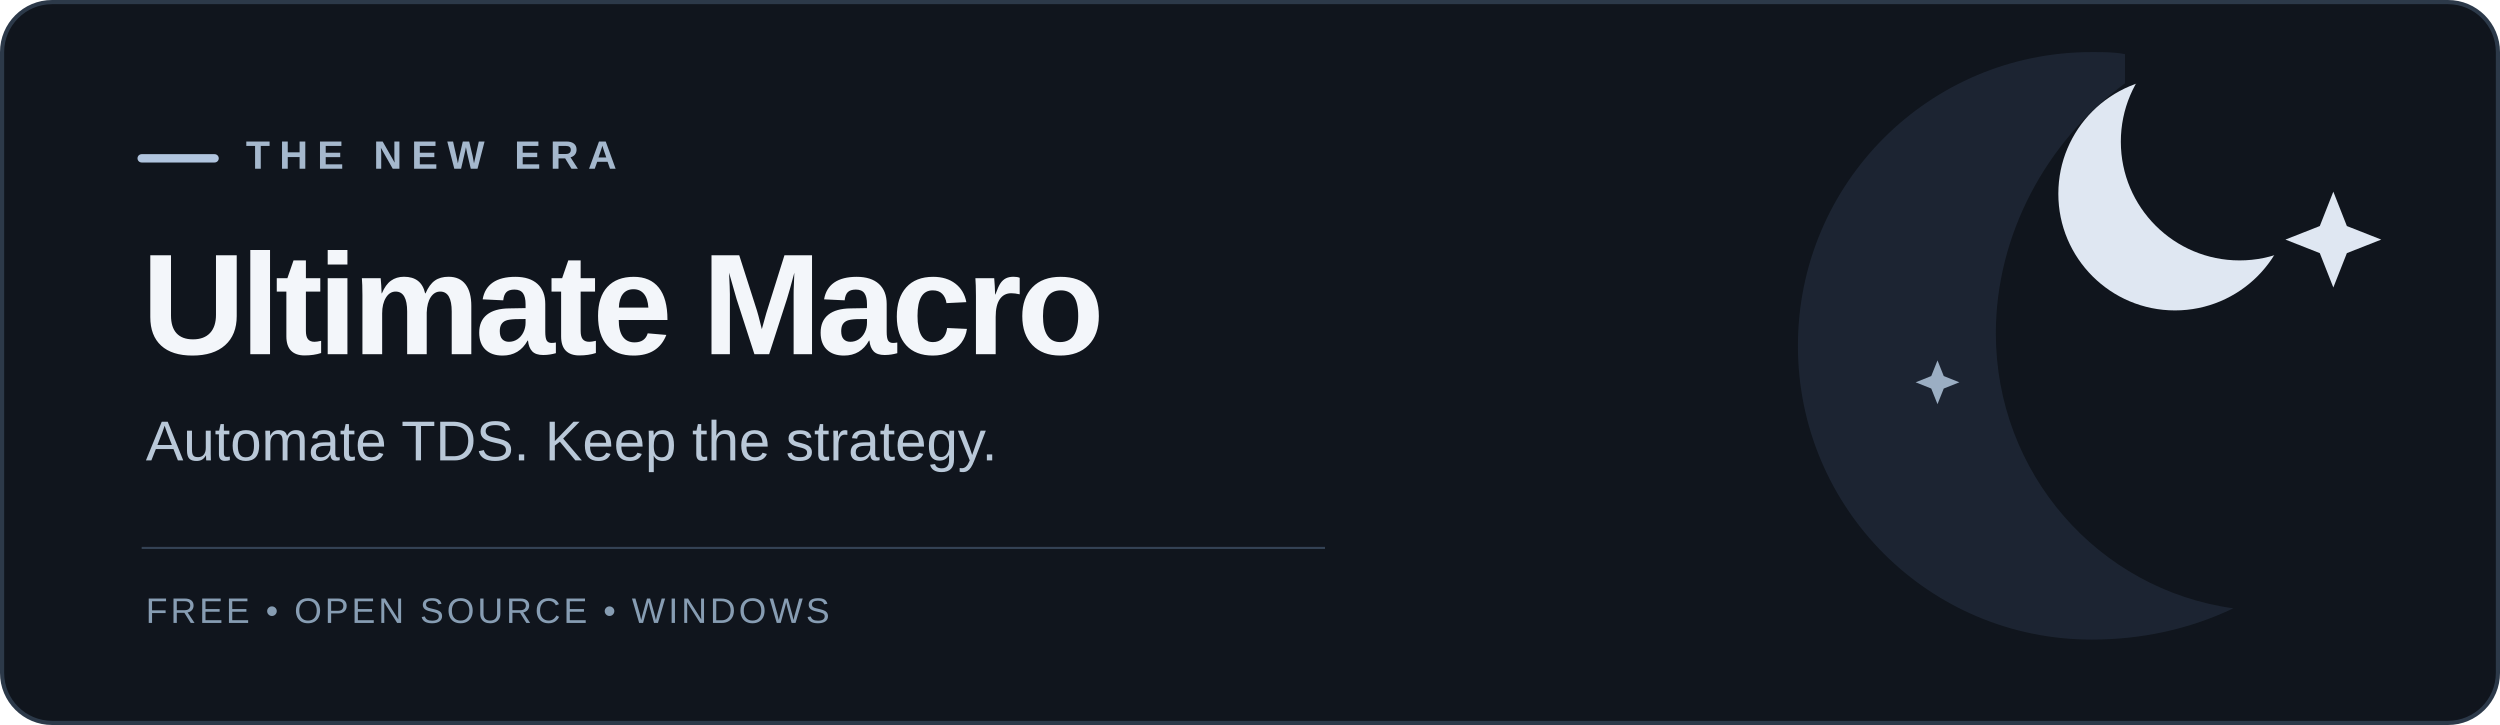
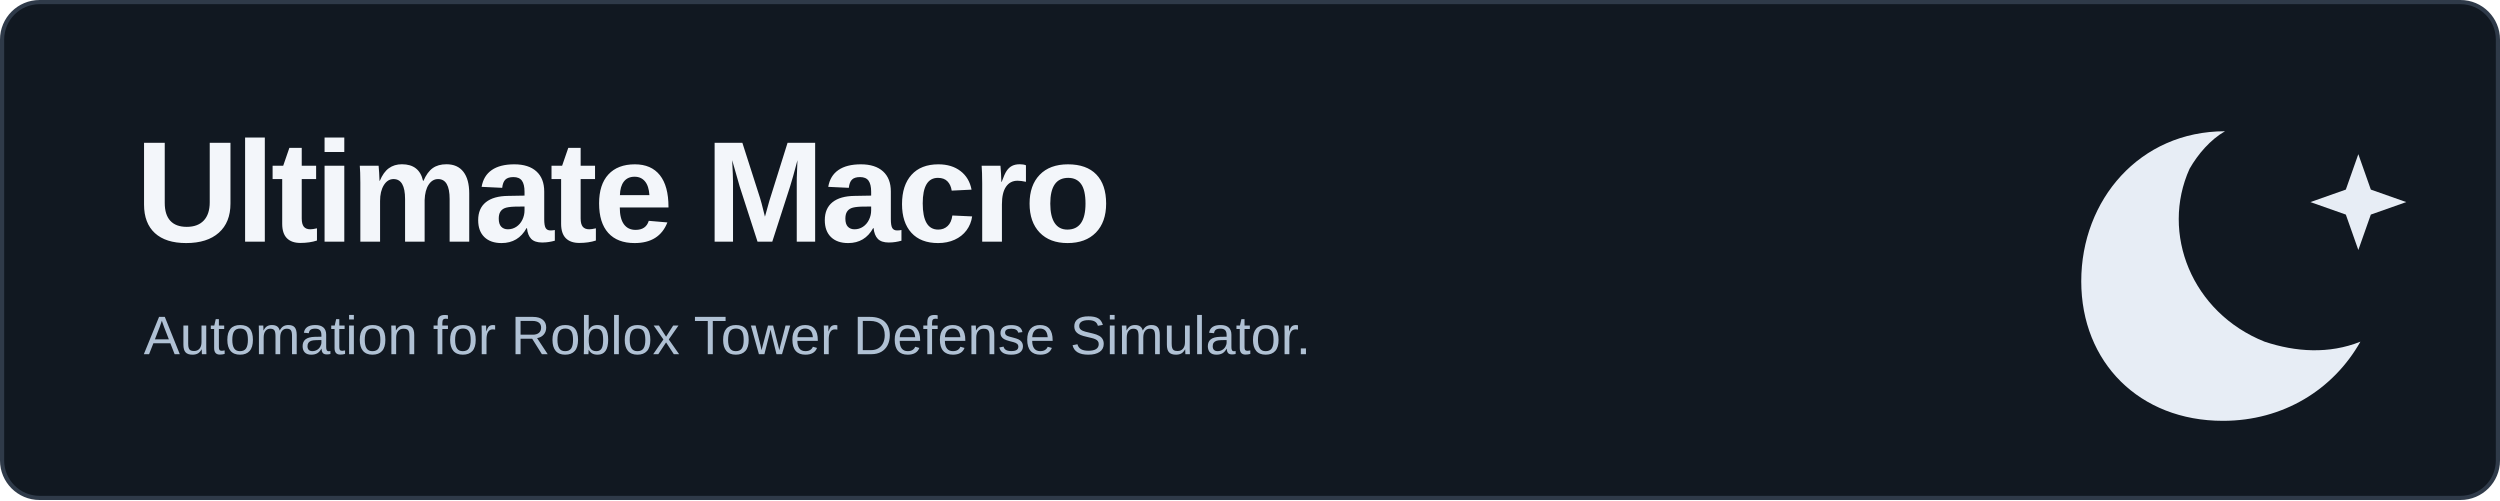
- <svg xmlns="http://www.w3.org/2000/svg" width="1200" height="348" viewBox="0 0 1200 348" role="img" aria-labelledby="title desc">
-   <rect x="1" y="1" width="1198" height="346" rx="24" fill="#10151d" stroke="#2c3949" stroke-width="2" />
-   <path d="M1020 40c-38 28-62 73-62 120 0 67 49 123 114 132-21 10-44 15-68 15-78 0-141-63-141-141s63-141 141-141c6 0 11 0 16 1z" fill="#293549" opacity=".48" />
-   <circle cx="1044" cy="93" r="56" fill="#dfe7f2" />
-   <circle cx="1075" cy="68" r="57" fill="#10151d" />
-   <path d="m1120 92 6.5 16.5L1143 115l-16.5 6.5L1120 138l-6.5-16.5L1097 115l16.5-6.5z" fill="#dfe7f2" />
-   <path d="m930 173 3 7.5 7.5 3-7.5 3-3 7.5-3-7.5-7.5-3 7.5-3z" fill="#9baec3" />
-   <path d="M68 76h35" stroke="#b1c5df" stroke-width="4" stroke-linecap="round" />
-   <text x="118" y="81" font-family="Arial, Helvetica, sans-serif" font-size="19" letter-spacing="4.5" font-weight="600" fill="#a5b8cd">THE NEW ERA</text>
-   <text x="68" y="170" font-family="Arial, Helvetica, sans-serif" font-size="69" font-weight="750" letter-spacing="-2.5" fill="#f3f6fa">Ultimate Macro</text>
-   <text x="70" y="221" font-family="Arial, Helvetica, sans-serif" font-size="27" fill="#b9c8d8">Automate TDS. Keep the strategy.</text>
-   <path d="M68 263h568" stroke="#344255" stroke-width="1" />
-   <text x="70" y="299" font-family="Arial, Helvetica, sans-serif" font-size="17" letter-spacing="1.5" fill="#879db3">FREE  •  OPEN SOURCE  •  WINDOWS</text>
+ <svg xmlns="http://www.w3.org/2000/svg" width="1200" height="240" viewBox="0 0 1200 240" role="img" aria-labelledby="title description">
+   <rect x="1" y="1" width="1198" height="238" rx="18" fill="#111821" stroke="#2f3a49" stroke-width="2" />
+   <g fill="none" stroke="#e7edf5" stroke-width="10" stroke-linecap="round">
+     <path d="M1068 63 C1027 63 999 96 999 135 C999 174 1027 202 1067 202 C1096 202 1120 187 1133 164 C1118 170 1102 169 1087 164 C1052 150 1037 112 1051 81 C1055 74 1061 67 1068 63Z" fill="#e7edf5" stroke="none" />
+   </g>
+   <path d="M1132 74 L1138 91 L1155 97 L1138 103 L1132 120 L1126 103 L1109 97 L1126 91Z" fill="#e7edf5" />
+   <text x="65" y="116" font-family="Arial, Helvetica, sans-serif" font-size="69" font-weight="700" letter-spacing="-2" fill="#f3f6fa">Ultimate Macro</text>
+   <text x="69" y="170" font-family="Arial, Helvetica, sans-serif" font-size="26" fill="#b0c1d4">Automation for Roblox Tower Defense Simulator.</text>
</svg>
